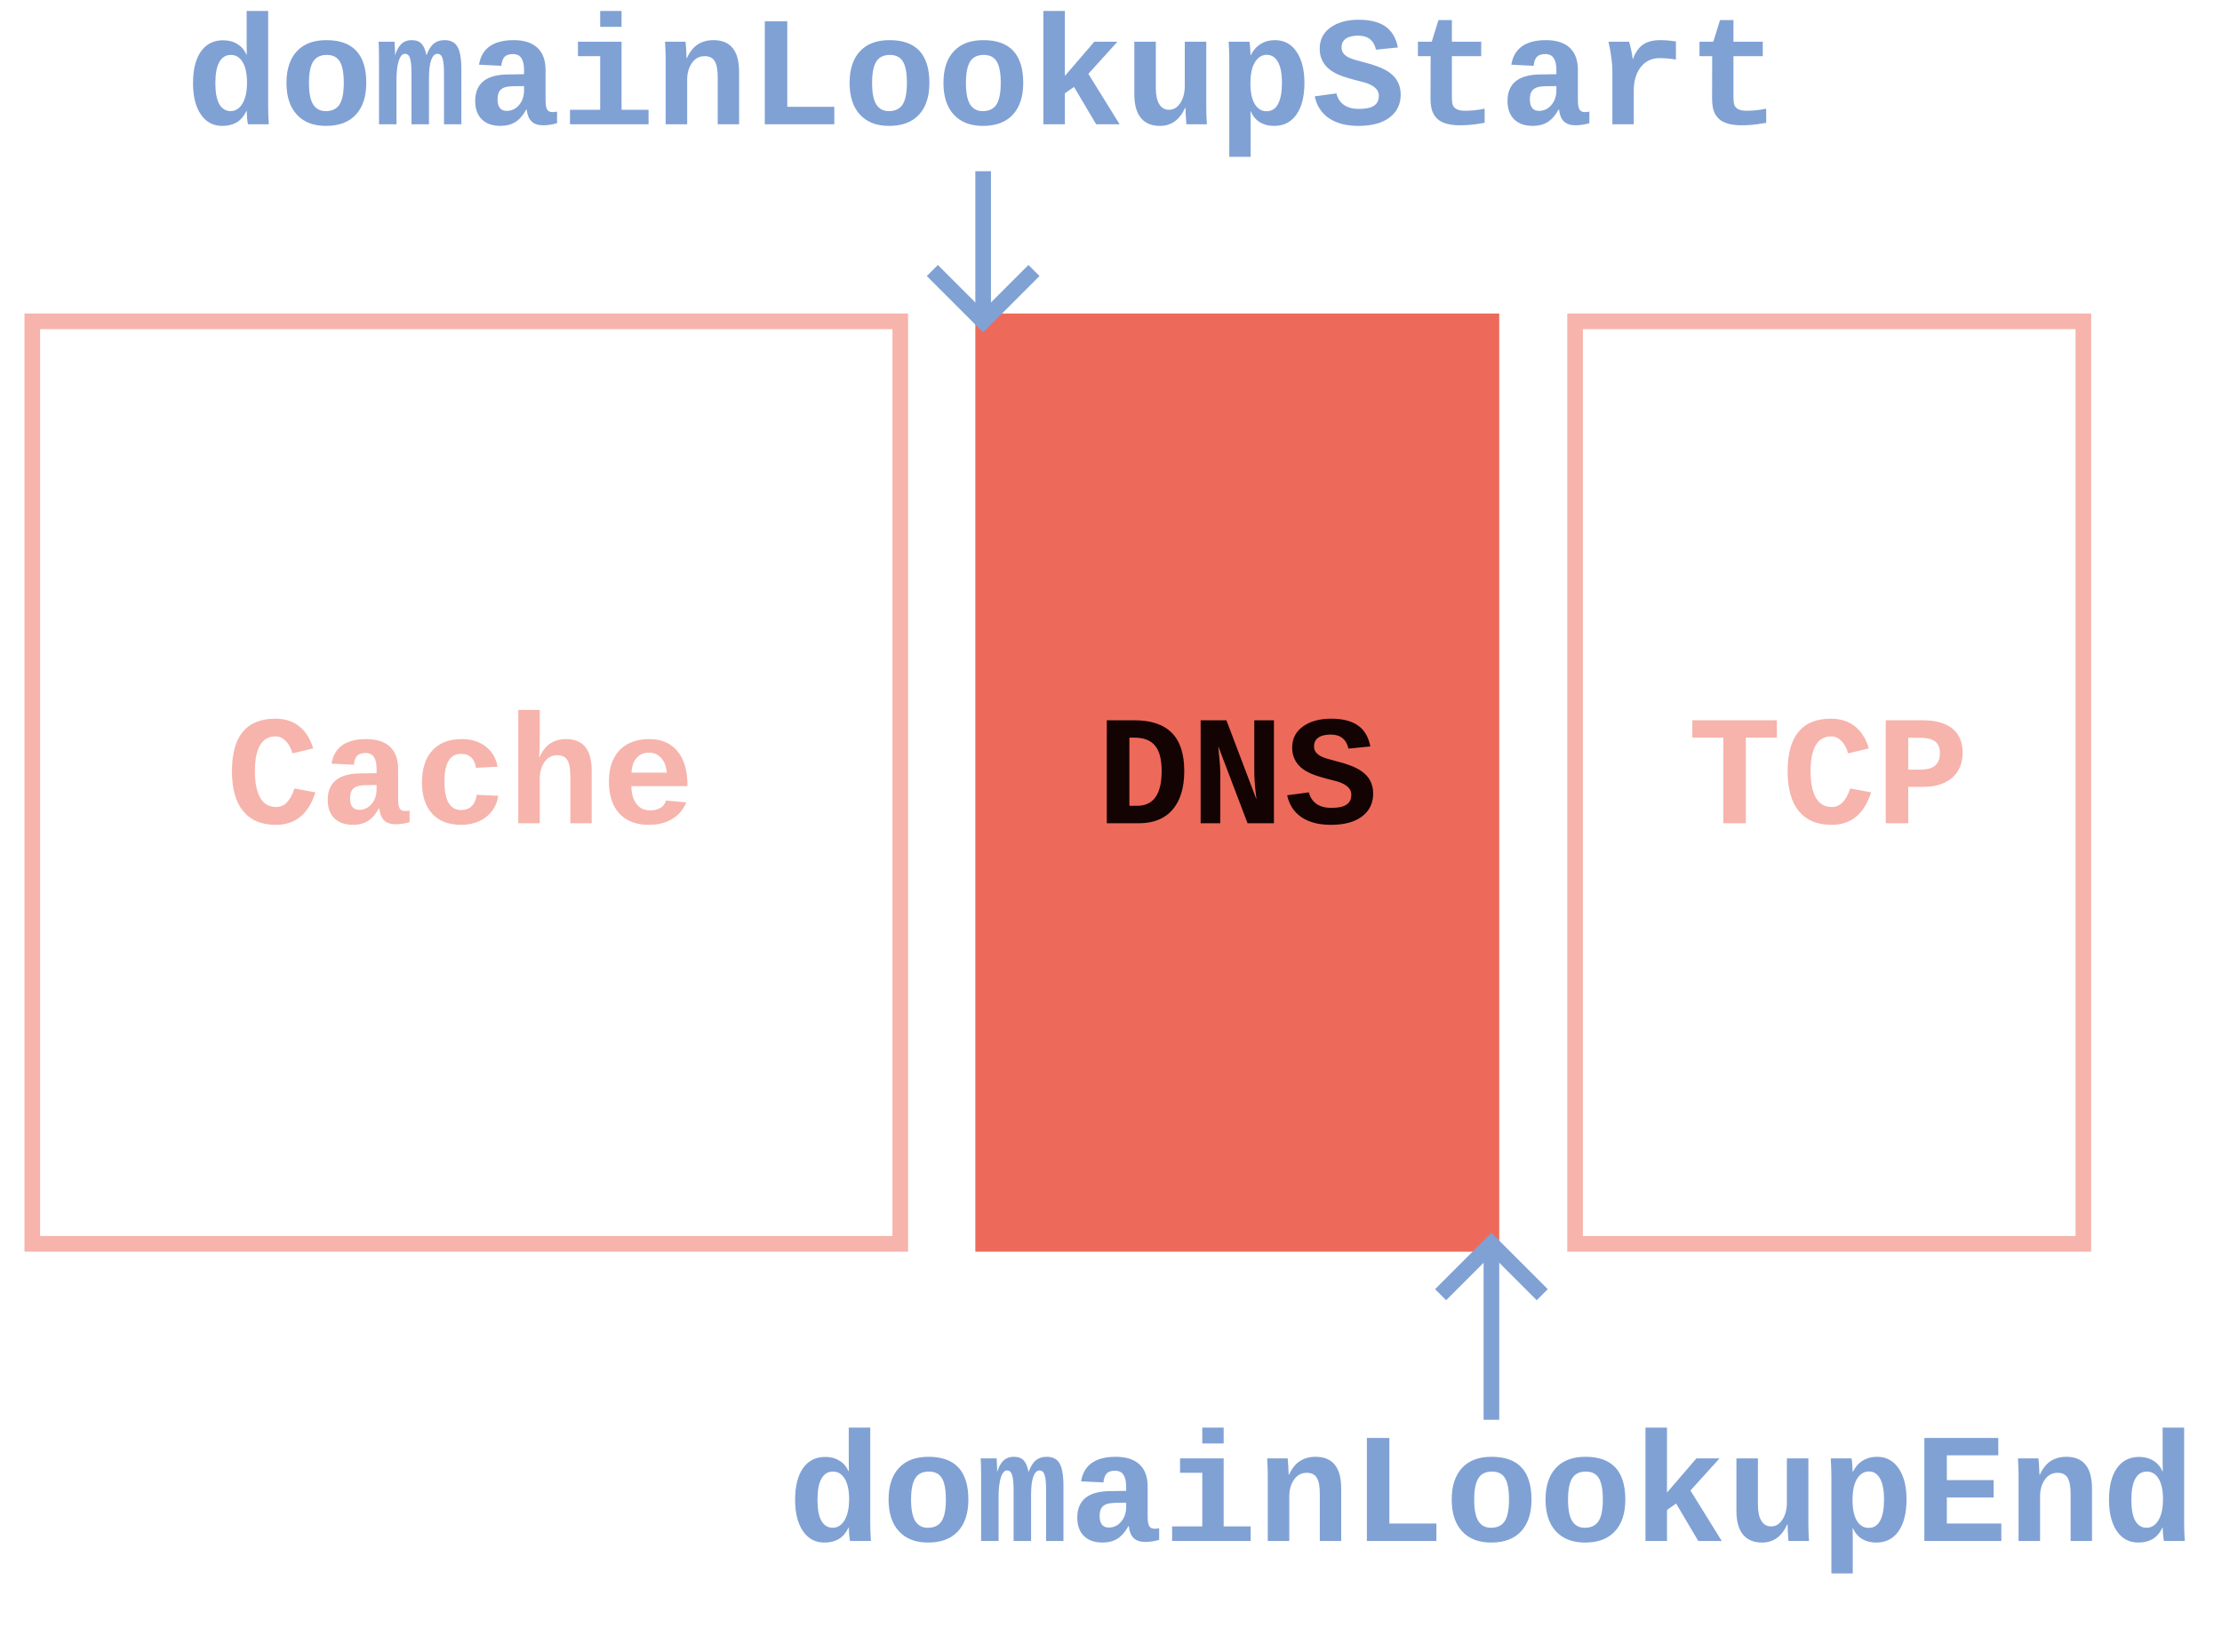
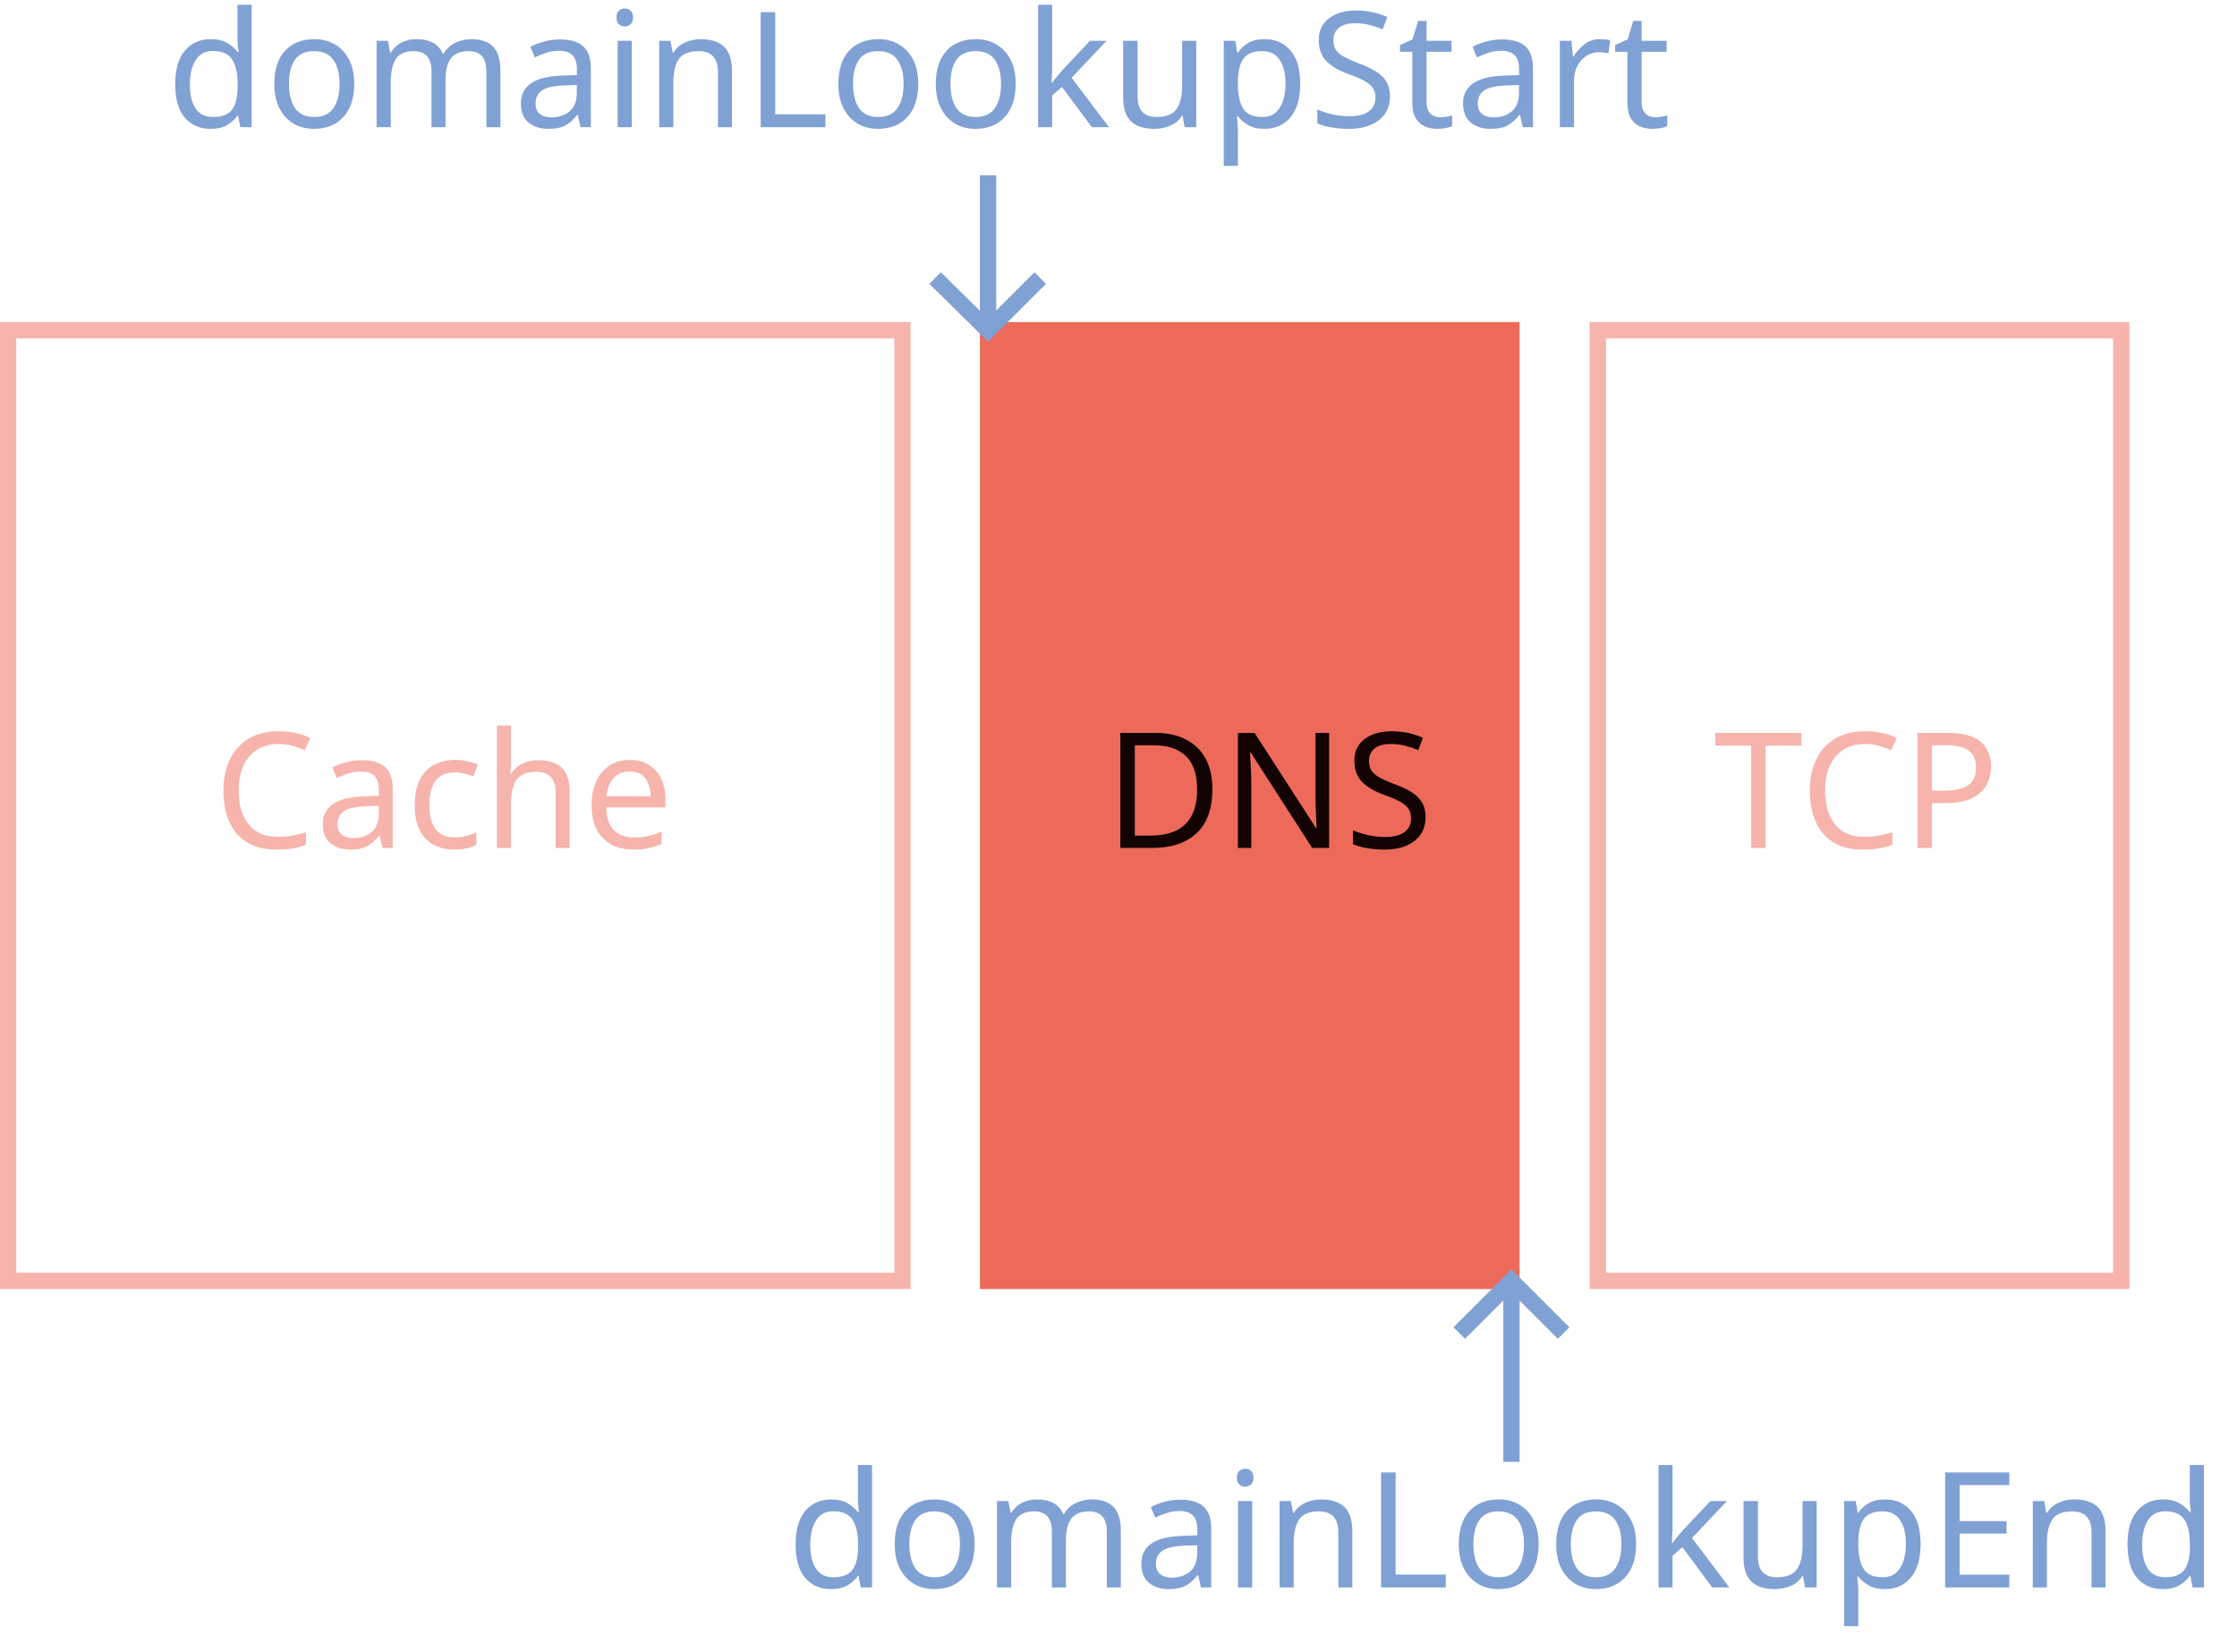
- <svg xmlns="http://www.w3.org/2000/svg" id="Layer_1" data-name="Layer 1" width="3.9in" height="2.9in" viewBox="0 0 277.9 211.3">
-   <defs>
-     <style>.cls-1,.cls-6,.cls-7{fill:none;}.cls-1,.cls-4,.cls-6{stroke:#ed6a5a;}.cls-1,.cls-4,.cls-6,.cls-7{stroke-miterlimit:10;stroke-width:2px;}.cls-1,.cls-2{opacity:0.5;}.cls-3,.cls-5,.cls-8{font-size:20px;font-family:CourierNewPS-BoldMT, Courier New;font-weight:700;}.cls-3,.cls-4{fill:#ed6a5a;}.cls-5{fill:#130303;}.cls-7{stroke:#80a1d4;}.cls-8{fill:#80a1d4;}</style>
-   </defs>
-   <rect class="cls-1" x="1" y="41.1" width="111" height="118" />
-   <g class="cls-2">
-     <text class="cls-3" transform="translate(25.75 105.3)">Cache</text>
+ <svg xmlns="http://www.w3.org/2000/svg" id="Layer_1" viewBox="0 0 274.4 202.6">
+   <style>.st2{font-family:'Courier-Bold'}.st3{font-size:19.763px}.st9{fill:none;stroke:#80a1d4;stroke-width:2;stroke-miterlimit:10}.st10{fill:#80a1d4}</style>
+   <path opacity=".5" fill="none" stroke="#ed6a5a" stroke-width="2" stroke-miterlimit="10" d="M1 40.5h109.7v116.6H1z" />
+   <text transform="translate(26.2 104)" class="st2 st3" opacity=".5" fill="#ed6a5a">Cache</text>
+   <path fill="#ed6a5a" stroke="#ed6a5a" stroke-width="2" stroke-miterlimit="10" d="M121.2 40.5h64.2v116.6h-64.2z" />
+   <text transform="translate(135.5 104)" class="st2 st3" fill="#130303">DNS</text>
+   <g opacity=".5">
+     <path fill="none" stroke="#ed6a5a" stroke-width="2" stroke-miterlimit="10" d="M196 40.5h64.2v116.6H196z" />
+     <text transform="translate(210.2 104)" class="st2 st3" fill="#ed6a5a">TCP</text>
  </g>
-   <rect class="cls-4" x="122.6" y="41.1" width="65" height="118" />
-   <text class="cls-5" transform="translate(137.1 105.3)">DNS</text>
-   <g class="cls-2">
-     <rect class="cls-6" x="198.3" y="41.1" width="65" height="118" />
-     <text class="cls-3" transform="translate(212.7 105.3)">TCP</text>
-   </g>
-   <line class="cls-7" x1="122.6" y1="41.1" x2="122.6" y2="21.9" />
-   <polyline class="cls-7" points="129.1 34.6 122.6 41.1 116.1 34.6" />
-   <text class="cls-8" transform="translate(20.6 15.9)">domainLookupStart</text>
-   <line class="cls-7" x1="187.6" y1="159.1" x2="187.6" y2="181.6" />
-   <polyline class="cls-7" points="181.1 165.6 187.6 159.1 194.1 165.6" />
-   <text class="cls-8" transform="translate(97.6 197.1)">domainLookupEnd</text>
+   <path class="st9" d="M121.2 40.5v-19m6.4 12.6l-6.4 6.4-6.5-6.4" />
+   <text transform="translate(20.4 15.6)" class="st10 st2 st3">domainLookupStart</text>
+   <path class="st9" d="M185.4 157.1v22.2m-6.4-15.8l6.4-6.4 6.4 6.4" />
+   <text transform="translate(96.5 194.7)" class="st10 st2 st3">domainLookupEnd</text>
</svg>
